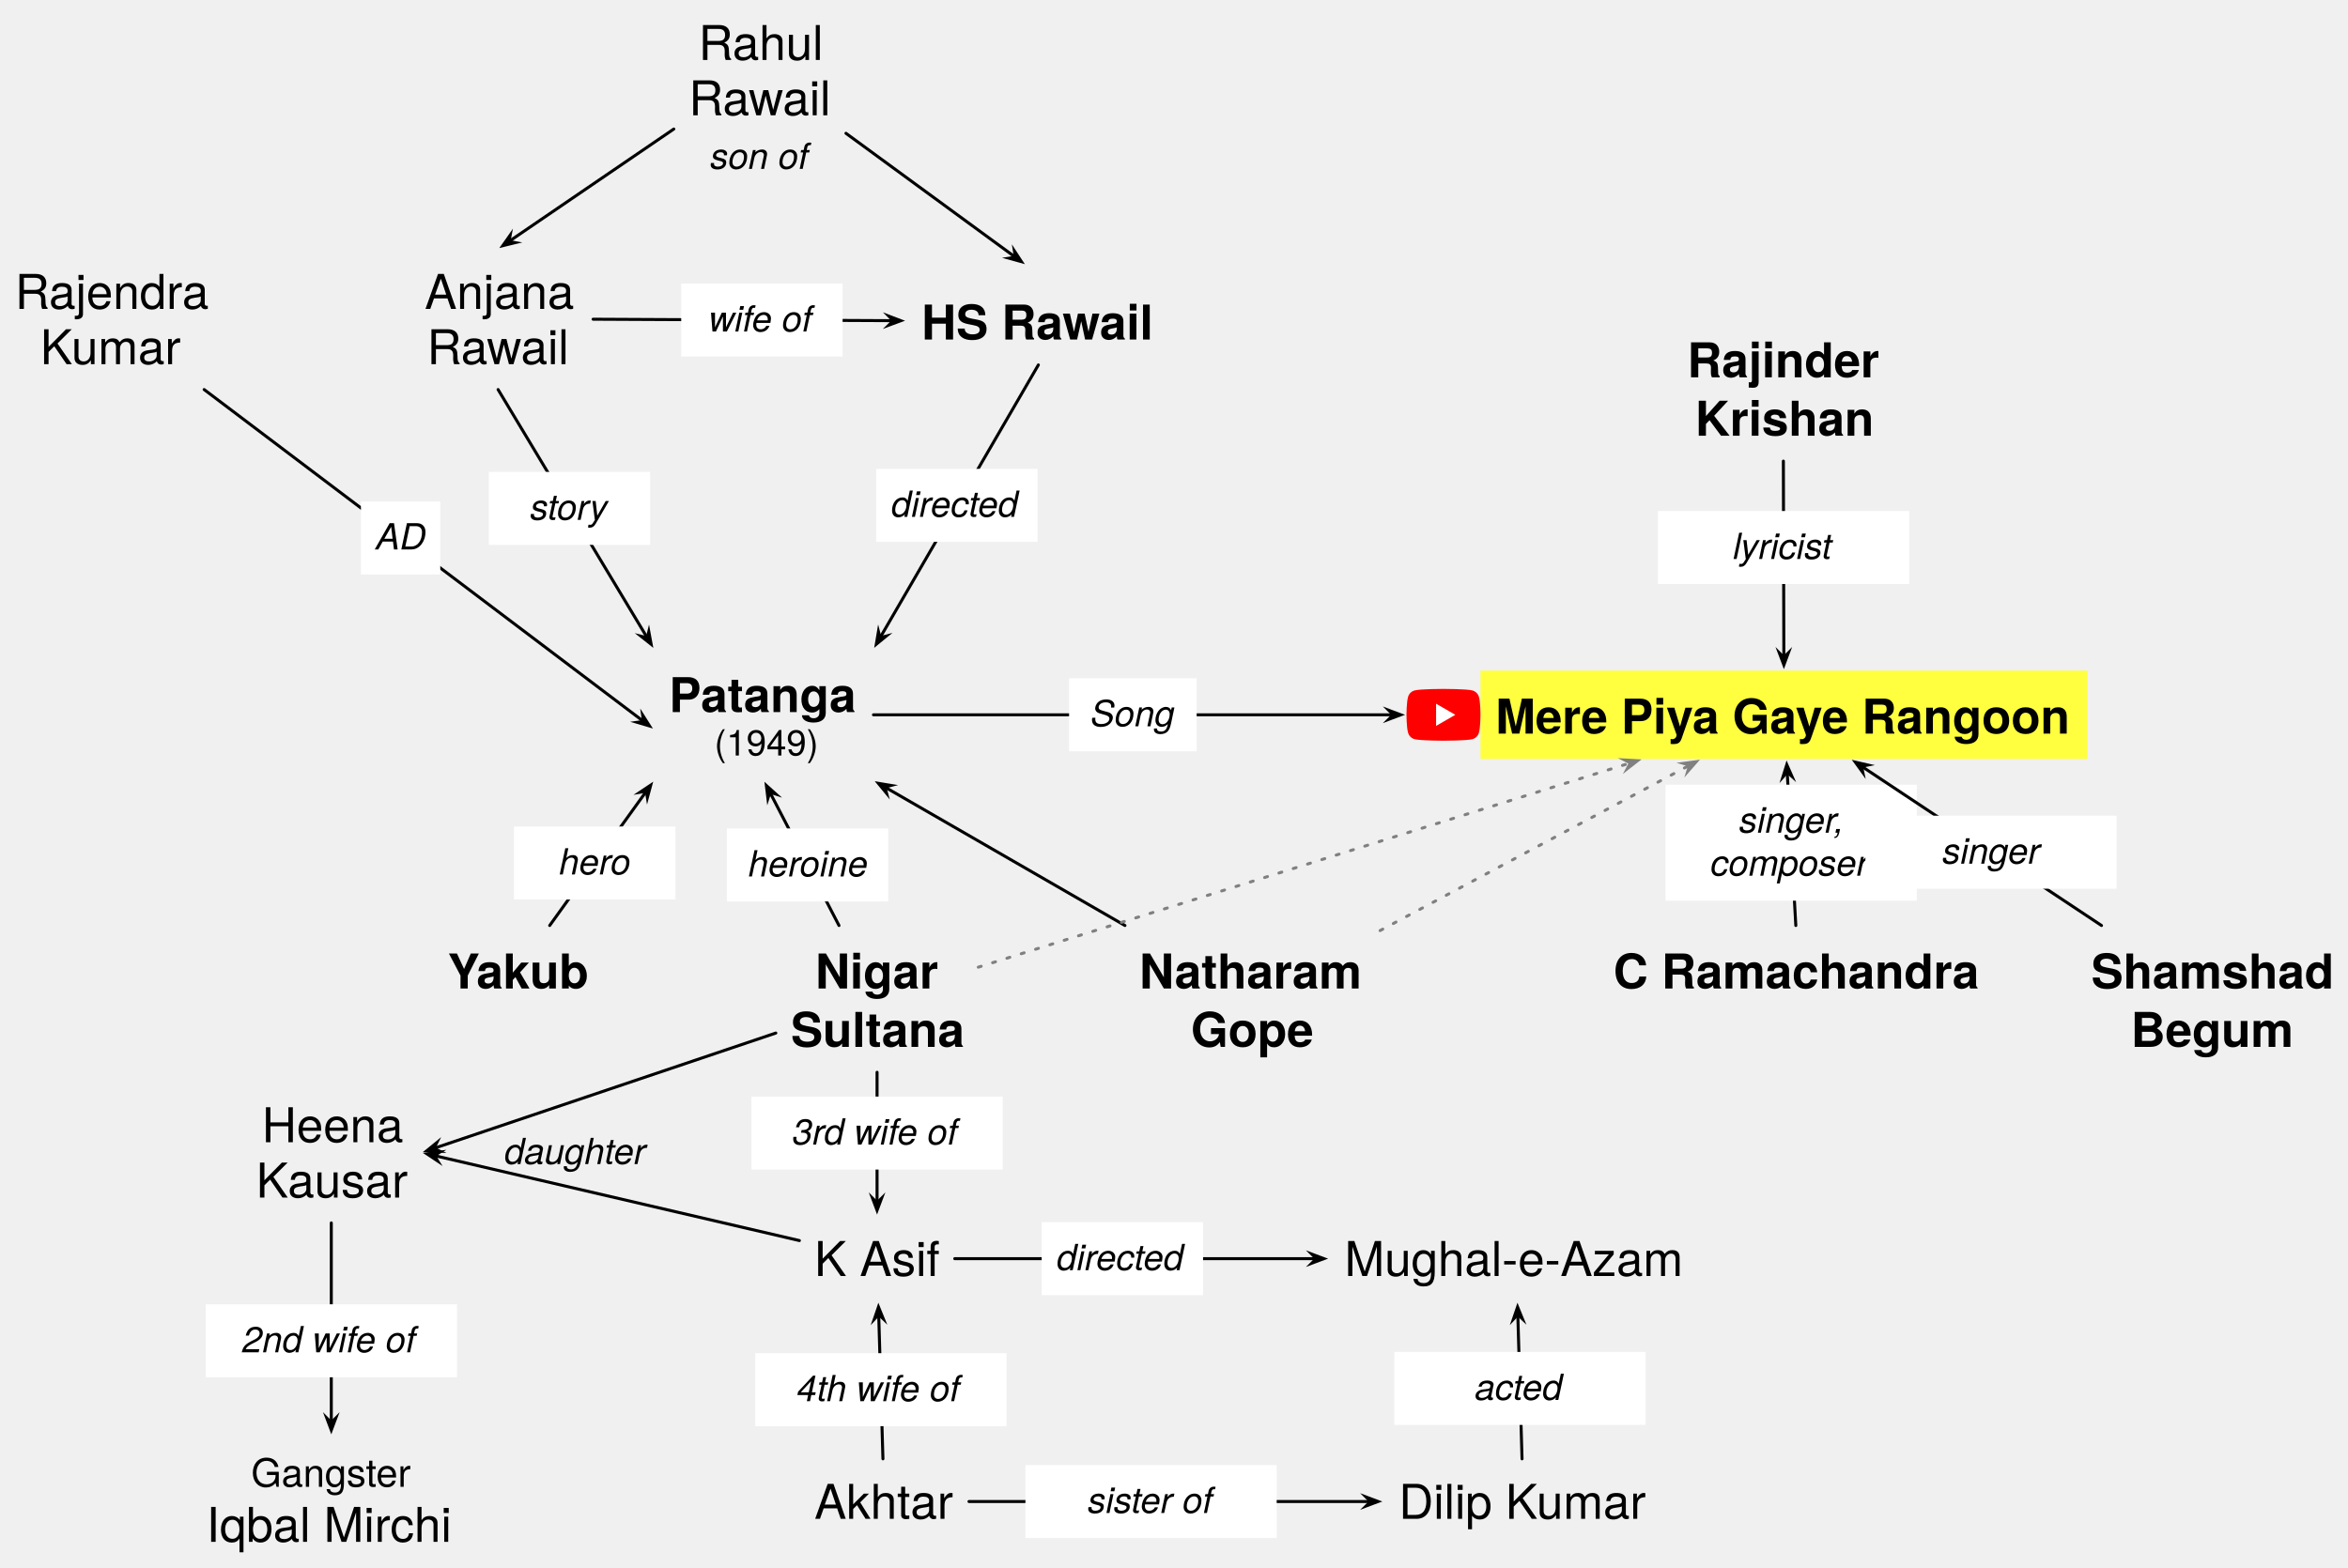
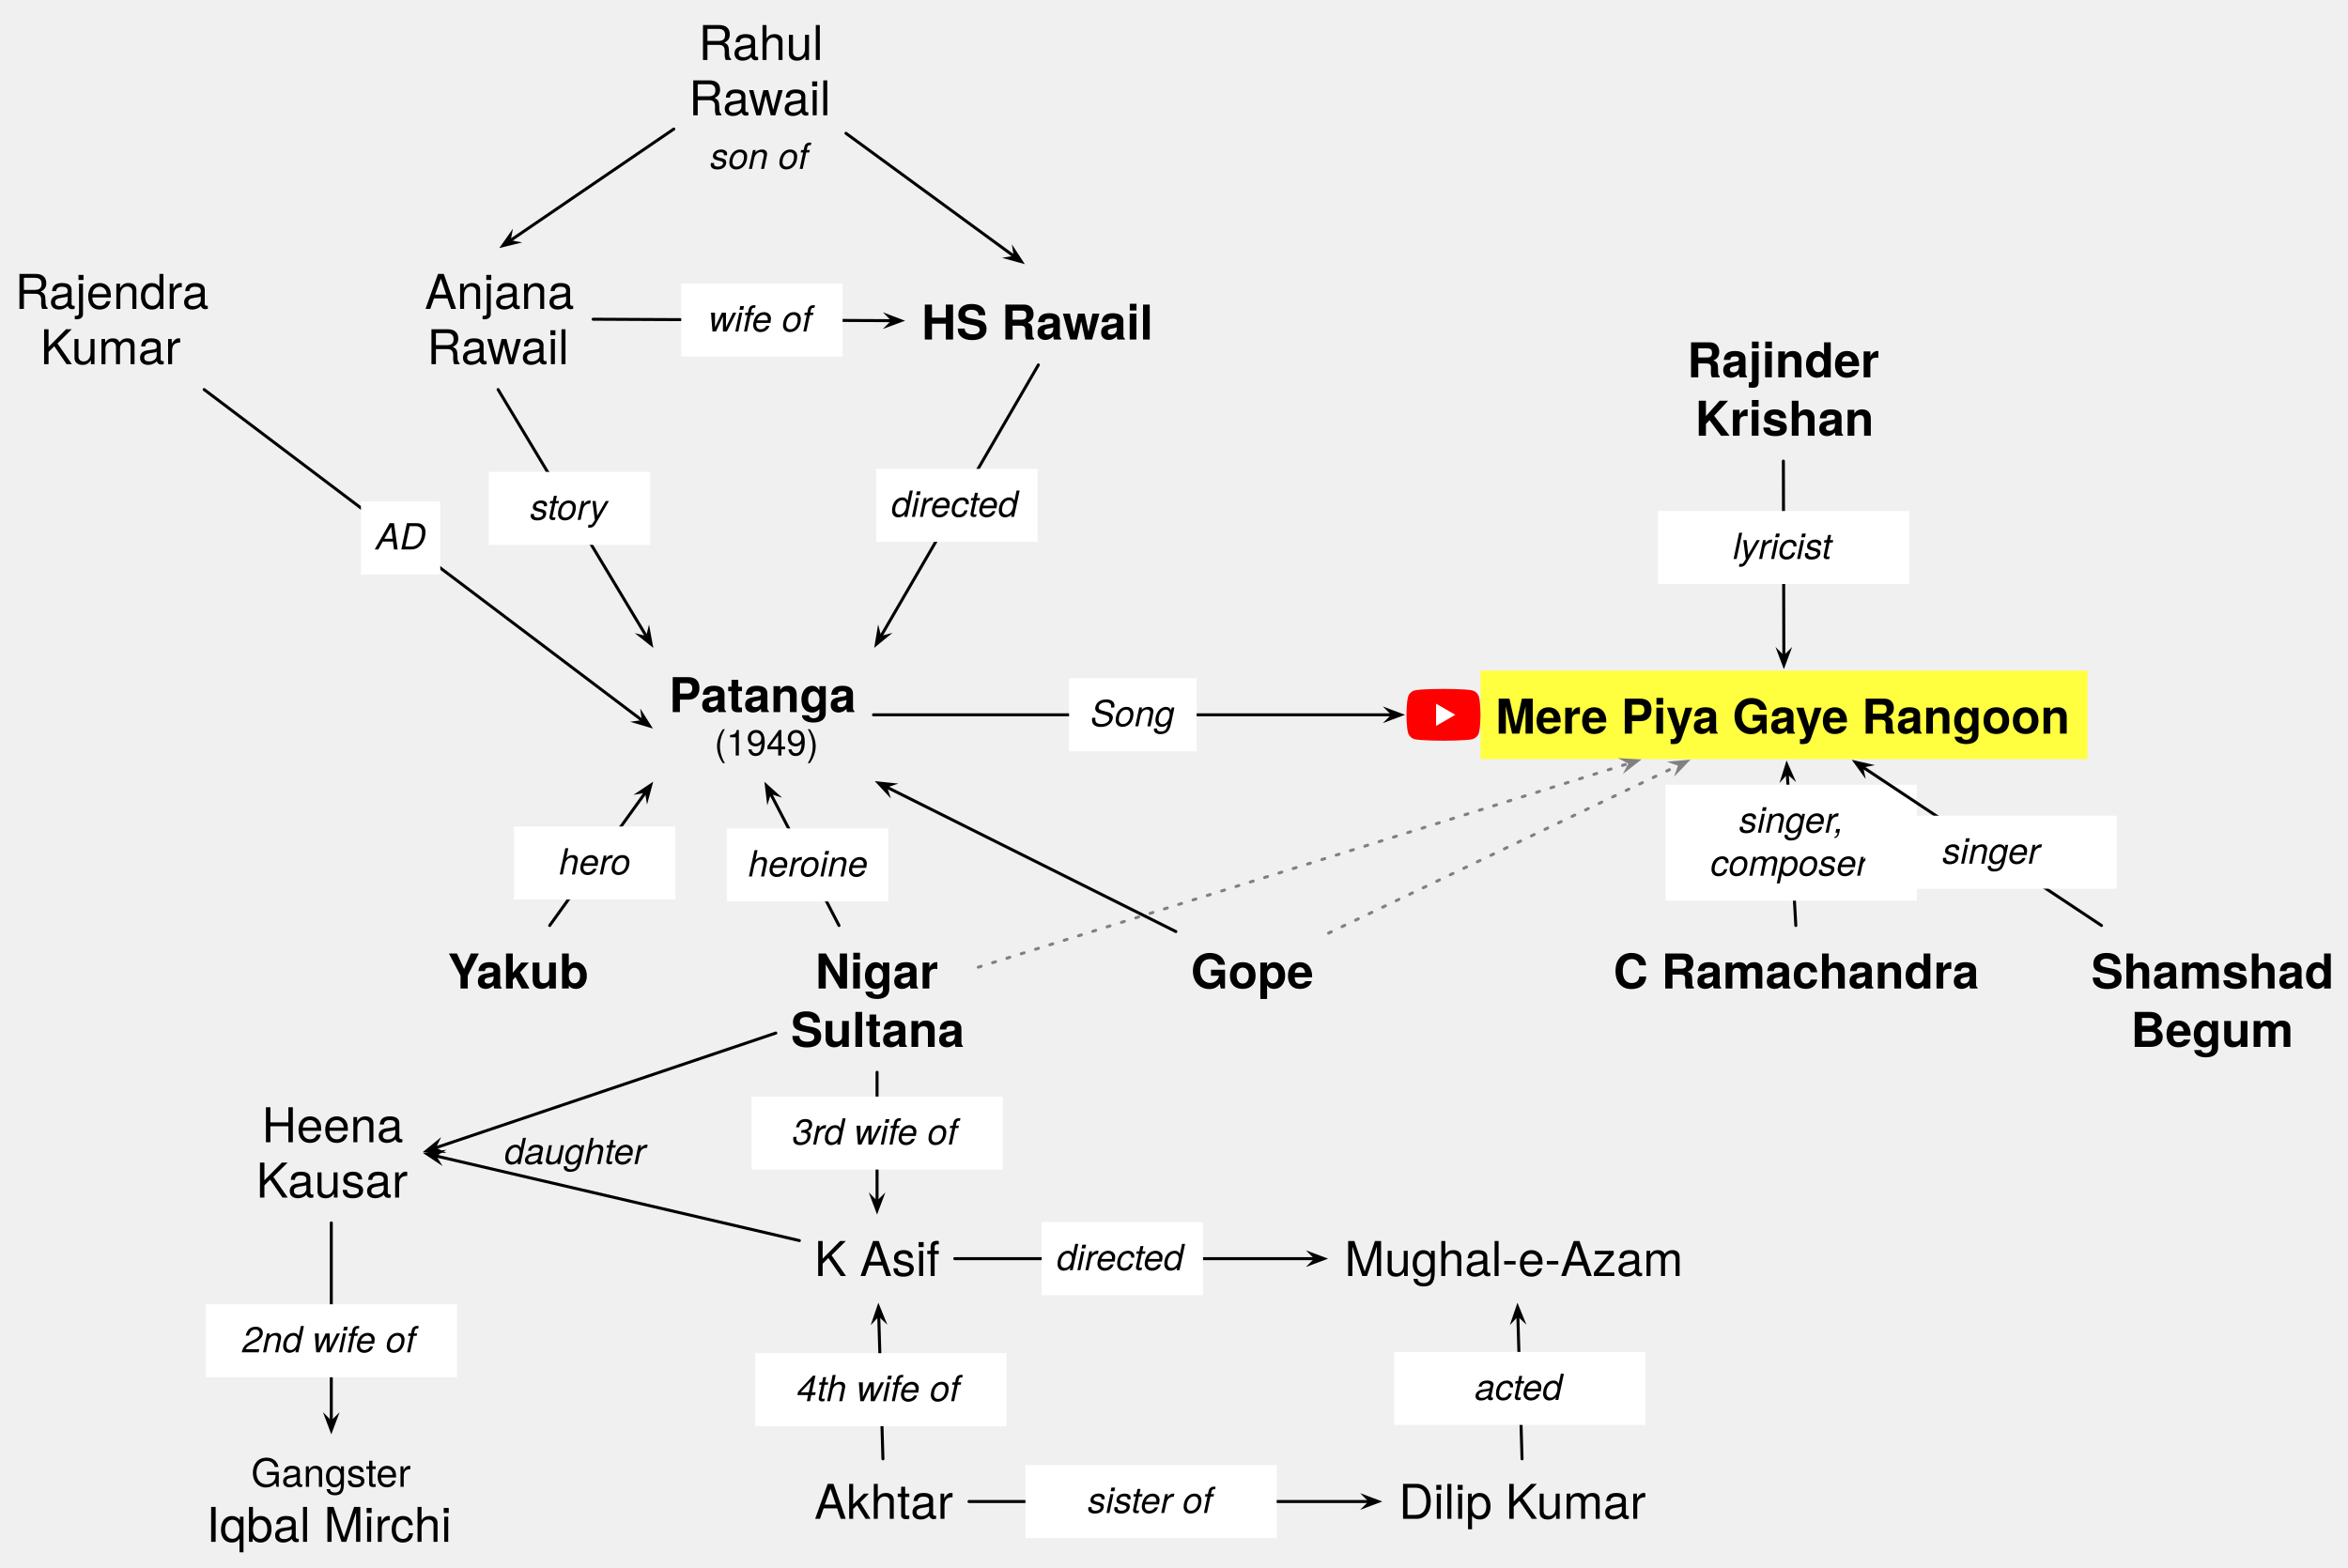
<svg xmlns="http://www.w3.org/2000/svg" xmlns:xlink="http://www.w3.org/1999/xlink" version="1.1" viewBox="126.931 -8.76 782.574 522.495" width="782.574" height="522.495">
  <defs>
    <marker orient="auto" overflow="visible" markerUnits="strokeWidth" id="SharpArrow_Marker" stroke-linejoin="miter" stroke-miterlimit="10" viewBox="-3 -3 7 6" markerWidth="7" markerHeight="6" color="black">
      <g>
        <path d="M 2.5 0 L -1.5 -1.5 L 0 0 L 0 0 L -1.5 1.5 Z" fill="currentColor" stroke="currentColor" stroke-width="1" />
      </g>
    </marker>
    <marker orient="auto" overflow="visible" markerUnits="strokeWidth" id="SharpArrow_Marker_2" stroke-linejoin="miter" stroke-miterlimit="10" viewBox="-3 -3 7 6" markerWidth="7" markerHeight="6" color="gray">
      <g>
        <path d="M 2.5 0 L -1.5 -1.5 L 0 0 L 0 0 L -1.5 1.5 Z" fill="currentColor" stroke="currentColor" stroke-width="1" />
      </g>
    </marker>
  </defs>
  <g id="Canvas_1" fill="none" stroke-opacity="1" stroke="none" stroke-dasharray="none" fill-opacity="1">
    <g id="Canvas_1_Layer_1">
      <g id="Graphic_2">
        <a target="_blank" xlink:href="https://en.wikipedia.org/wiki/Patanga_(1949_film)">
          <text transform="translate(349.9289 212.6504)" fill="black">
            <tspan font-family="Helvetica Neue" font-weight="bold" font-size="16" fill="black" x="0" y="16" xml:space="preserve">Patanga</tspan>
            <tspan font-family="Helvetica Neue" font-size="12" fill="black" x="15.108" y="30.464" xml:space="preserve">(1949)</tspan>
          </text>
        </a>
      </g>
      <g id="Graphic_3">
        <a target="_blank" xlink:href="https://www.youtube.com/watch?v=cbErQRZZNKY">
          <rect x="620.372" y="214.818" width="202.304" height="29.464" fill="#ffff40" />
          <text transform="translate(625.3717 219.8184)" fill="black">
            <tspan font-family="Helvetica Neue" font-weight="bold" font-size="16" fill="black" x="42632564e-21" y="16" xml:space="preserve">Mere Piya Gaye Rangoon</tspan>
          </text>
        </a>
      </g>
      <g id="Group_4">
        <g id="Graphic_6">
          <a target="_blank" xlink:href="https://www.youtube.com/watch?v=cbErQRZZNKY">
            <path d="M 619.856 223.613 C 619.572 222.551 618.737 221.717 617.675 221.432 C 615.752 220.917 608.038 220.917 608.038 220.917 C 608.038 220.917 600.324 220.917 598.401 221.432 C 597.339 221.717 596.504 222.551 596.22 223.613 C 595.704 225.536 595.704 229.55 595.704 229.55 C 595.704 229.55 595.704 233.565 596.22 235.488 C 596.504 236.55 597.339 237.384 598.401 237.669 C 600.324 238.184 608.038 238.184 608.038 238.184 C 608.038 238.184 615.752 238.184 617.675 237.669 C 618.737 237.384 619.572 236.55 619.856 235.488 C 620.372 233.565 620.372 229.55 620.372 229.55 C 620.372 229.55 620.37 225.536 619.856 223.613 Z" fill="red" />
          </a>
        </g>
        <g id="Graphic_5">
          <a target="_blank" xlink:href="https://www.youtube.com/watch?v=cbErQRZZNKY">
            <path d="M 605.569 233.25 L 611.977 229.551 L 605.569 225.851 Z" fill="white" />
          </a>
        </g>
      </g>
      <g id="Graphic_11">
        <a target="_blank" xlink:href="https://en.wikipedia.org/wiki/H._S._Rawail">
          <text transform="translate(434.0678 88.4405)" fill="black">
            <tspan font-family="Helvetica Neue" font-weight="bold" font-size="16" fill="black" x="0" y="16" xml:space="preserve">HS Rawail</tspan>
          </text>
        </a>
      </g>
      <g id="Line_13">
        <line x1="473.012" y1="112.905" x2="420.257" y2="203.844" marker-end="url(#SharpArrow_Marker)" stroke="black" stroke-linecap="round" stroke-linejoin="round" stroke-width="1" />
      </g>
      <g id="Graphic_14">
        <rect x="418.964" y="147.544" width="53.788" height="24.336" fill="white" />
        <text transform="translate(423.9642 152.5443)" fill="black">
          <tspan font-family="Helvetica Neue" font-style="italic" font-size="12" fill="black" x="2309264e-19" y="11" xml:space="preserve">directed</tspan>
        </text>
      </g>
      <g id="Graphic_15">
        <a target="_blank" xlink:href="https://en.wikipedia.org/wiki/Nigar_Sultana_(actress)">
          <text transform="translate(390.5058 304.7991)" fill="black">
            <tspan font-family="Helvetica Neue" font-weight="bold" font-size="16" fill="black" x="8.16" y="16" xml:space="preserve">Nigar </tspan>
            <tspan font-family="Helvetica Neue" font-weight="bold" font-size="16" fill="black" x="5968559e-19" y="35.464" xml:space="preserve">Sultana</tspan>
          </text>
        </a>
      </g>
      <g id="Graphic_16">
        <a target="_blank" xlink:href="https://en.wikipedia.org/wiki/Gope_(actor)">
-           <text transform="translate(506.6638 304.7991)" fill="black">
-             <tspan font-family="Helvetica Neue" font-weight="bold" font-size="16" fill="black" x="0" y="16" xml:space="preserve">Natharam</tspan>
-             <tspan font-family="Helvetica Neue" font-weight="bold" font-size="16" fill="black" x="17.184" y="35.464" xml:space="preserve">Gope</tspan>
+           <text transform="translate(523.8478 304.7991)" fill="black">
+             <tspan font-family="Helvetica Neue" font-weight="bold" font-size="16" fill="black" x="50803806e-20" y="16" xml:space="preserve">Gope</tspan>
          </text>
        </a>
      </g>
      <g id="Graphic_17">
        <a target="_blank" xlink:href="https://en.wikipedia.org/wiki/Yakub_(actor)">
          <text transform="translate(276.1198 304.7991)" fill="black">
            <tspan font-family="Helvetica Neue" font-weight="bold" font-size="16" fill="black" x="0" y="16" xml:space="preserve">Yakub</tspan>
          </text>
        </a>
      </g>
      <g id="Line_18">
        <line x1="310.137" y1="299.799" x2="342.359" y2="255.022" marker-end="url(#SharpArrow_Marker)" stroke="black" stroke-linecap="round" stroke-linejoin="round" stroke-width="1" />
      </g>
      <g id="Line_19">
        <line x1="406.563" y1="299.799" x2="383.515" y2="255.357" marker-end="url(#SharpArrow_Marker)" stroke="black" stroke-linecap="round" stroke-linejoin="round" stroke-width="1" />
      </g>
      <g id="Line_20">
-         <line x1="501.873" y1="299.799" x2="421.86" y2="253.649" marker-end="url(#SharpArrow_Marker)" stroke="black" stroke-linecap="round" stroke-linejoin="round" stroke-width="1" />
+         <line x1="518.848" y1="301.819" x2="421.985" y2="253.417" marker-end="url(#SharpArrow_Marker)" stroke="black" stroke-linecap="round" stroke-linejoin="round" stroke-width="1" />
      </g>
      <g id="Line_26">
        <line x1="418.049" y1="229.55" x2="591.304" y2="229.55" marker-end="url(#SharpArrow_Marker)" stroke="black" stroke-linecap="round" stroke-linejoin="round" stroke-width="1" />
      </g>
      <g id="Graphic_27">
        <rect x="483.246" y="217.382" width="42.528" height="24.336" fill="white" />
        <text transform="translate(488.2464 222.3825)" fill="black">
          <tspan font-family="Helvetica Neue" font-style="italic" font-size="12" fill="black" x="2.152" y="11" xml:space="preserve">Song</tspan>
        </text>
      </g>
      <g id="Graphic_28">
        <text transform="translate(266.2643 79.2165)" fill="black">
          <tspan font-family="Helvetica Neue" font-size="16" fill="black" x="2.224" y="15" xml:space="preserve">Anjana </tspan>
          <tspan font-family="Helvetica Neue" font-size="16" fill="black" x="2.984" y="33.448" xml:space="preserve">Rawail</tspan>
        </text>
      </g>
      <g id="Line_29">
        <line x1="292.936" y1="121.112" x2="342.663" y2="203.879" marker-end="url(#SharpArrow_Marker)" stroke="black" stroke-linecap="round" stroke-linejoin="round" stroke-width="1" />
      </g>
      <g id="Graphic_30">
        <rect x="289.844" y="148.56" width="53.788" height="24.336" fill="white" />
        <text transform="translate(294.8436 153.56)" fill="black">
          <tspan font-family="Helvetica Neue" font-style="italic" font-size="12" fill="black" x="8.79" y="11" xml:space="preserve">story</tspan>
        </text>
      </g>
      <g id="Line_32">
        <line x1="324.608" y1="97.665" x2="424.668" y2="98.151" marker-end="url(#SharpArrow_Marker)" stroke="black" stroke-linecap="round" stroke-linejoin="round" stroke-width="1" />
      </g>
      <g id="Graphic_33">
        <rect x="353.978" y="85.77" width="53.788" height="24.336" fill="white" />
        <text transform="translate(358.9785 90.77015)" fill="black">
          <tspan font-family="Helvetica Neue" font-style="italic" font-size="12" fill="black" x="4.122" y="11" xml:space="preserve">wife of</tspan>
        </text>
      </g>
      <g id="Graphic_34">
        <rect x="298.246" y="266.782" width="53.788" height="24.336" fill="white" />
        <text transform="translate(303.2464 271.7815)" fill="black">
          <tspan font-family="Helvetica Neue" font-style="italic" font-size="12" fill="black" x="10.002" y="11" xml:space="preserve">hero</tspan>
        </text>
      </g>
      <g id="Graphic_35">
        <rect x="369.195" y="267.434" width="53.788" height="24.336" fill="white" />
        <text transform="translate(374.1945 272.4344)" fill="black">
          <tspan font-family="Helvetica Neue" font-style="italic" font-size="12" fill="black" x="2.112" y="11" xml:space="preserve">heroine</tspan>
        </text>
      </g>
      <g id="Line_36">
        <line x1="452.994" y1="313.69" x2="670.308" y2="245.598" marker-end="url(#SharpArrow_Marker_2)" stroke="gray" stroke-linecap="round" stroke-linejoin="round" stroke-dasharray="1.0,4.0" stroke-width="1" />
      </g>
      <g id="Line_37">
-         <line x1="586.912" y1="301.485" x2="690.075" y2="246.356" marker-end="url(#SharpArrow_Marker_2)" stroke="gray" stroke-linecap="round" stroke-linejoin="round" stroke-dasharray="1.0,4.0" stroke-width="1" />
+         <line x1="569.728" y1="302.333" x2="686.831" y2="246.185" marker-end="url(#SharpArrow_Marker_2)" stroke="gray" stroke-linecap="round" stroke-linejoin="round" stroke-dasharray="1.0,4.0" stroke-width="1" />
      </g>
      <g id="Graphic_38">
        <text transform="translate(398.3618 401.6411)" fill="black">
          <tspan font-family="Helvetica Neue" font-size="16" fill="black" x="831335e-18" y="15" xml:space="preserve">K Asif</tspan>
        </text>
      </g>
      <g id="Line_40">
        <line x1="419.25" y1="348.727" x2="419.25" y2="392.241" marker-end="url(#SharpArrow_Marker)" stroke="black" stroke-linecap="round" stroke-linejoin="round" stroke-width="1" />
      </g>
      <g id="Graphic_41">
        <rect x="377.378" y="356.828" width="83.744" height="24.336" fill="white" />
        <text transform="translate(382.3778 361.8283)" fill="black">
          <tspan font-family="Helvetica Neue" font-style="italic" font-size="12" fill="black" x="8.648" y="11" xml:space="preserve">3rd wife of</tspan>
        </text>
      </g>
      <g id="Graphic_42">
        <text transform="translate(131.9305 79.2165)" fill="black">
          <tspan font-family="Helvetica Neue" font-size="16" fill="black" x="0" y="15" xml:space="preserve">Rajendra</tspan>
          <tspan font-family="Helvetica Neue" font-size="16" fill="black" x="8.432" y="33.448" xml:space="preserve">Kumar </tspan>
        </text>
      </g>
      <g id="Line_43">
        <line x1="194.966" y1="121.112" x2="341.418" y2="231.762" marker-end="url(#SharpArrow_Marker)" stroke="black" stroke-linecap="round" stroke-linejoin="round" stroke-width="1" />
      </g>
      <g id="Graphic_44">
        <rect x="247.223" y="158.419" width="26.452" height="24.336" fill="white" />
        <text transform="translate(252.2228 163.4189)" fill="black">
          <tspan font-family="Helvetica Neue" font-style="italic" font-size="12" fill="black" x="5684342e-19" y="11" xml:space="preserve">AD</tspan>
        </text>
      </g>
      <g id="Graphic_45">
        <text transform="translate(212.3093 357.0513)" fill="black">
          <tspan font-family="Helvetica Neue" font-size="16" fill="black" x="1.928" y="15" xml:space="preserve">Heena</tspan>
          <tspan font-family="Helvetica Neue" font-size="16" fill="black" x="8704149e-19" y="33.448" xml:space="preserve">Kausar</tspan>
        </text>
      </g>
      <g id="Line_46">
        <line x1="393.362" y1="404.836" x2="271.675" y2="376.497" marker-end="url(#SharpArrow_Marker)" stroke="black" stroke-linecap="round" stroke-linejoin="round" stroke-width="1" />
      </g>
      <g id="Line_47">
        <line x1="385.506" y1="335.648" x2="271.558" y2="374.093" marker-end="url(#SharpArrow_Marker)" stroke="black" stroke-linecap="round" stroke-linejoin="round" stroke-width="1" />
      </g>
      <g id="Graphic_48">
        <text transform="translate(282.0618 368.3313)" fill="black">
          <tspan font-family="Helvetica Neue" font-style="italic" font-size="12" fill="black" x="12.974" y="11" xml:space="preserve">daughter</tspan>
        </text>
      </g>
      <g id="Graphic_49">
        <text transform="translate(195.7093 474.9228)" fill="black">
          <tspan font-family="Helvetica Neue" font-size="13" fill="black" x="14.918" y="12" xml:space="preserve">Gangster </tspan>
          <tspan font-family="Helvetica Neue" font-size="16" fill="black" x="0" y="30.364" xml:space="preserve">Iqbal Mirchi</tspan>
        </text>
      </g>
      <g id="Line_50">
        <line x1="237.349" y1="398.947" x2="237.349" y2="465.523" marker-end="url(#SharpArrow_Marker)" stroke="black" stroke-linecap="round" stroke-linejoin="round" stroke-width="1" />
      </g>
      <g id="Graphic_51">
        <rect x="195.477" y="426.079" width="83.744" height="24.336" fill="white" />
        <text transform="translate(200.4773 431.0793)" fill="black">
          <tspan font-family="Helvetica Neue" font-style="italic" font-size="12" fill="black" x="7.202" y="11" xml:space="preserve">2nd wife of</tspan>
        </text>
      </g>
      <g id="Graphic_52">
        <a target="_blank" xlink:href="https://en.wikipedia.org/wiki/C._Ramchandra">
          <text transform="translate(664.6675 304.7991)" fill="black">
            <tspan font-family="Helvetica Neue" font-weight="bold" font-size="16" fill="black" x="0" y="16" xml:space="preserve">C Ramachandra</tspan>
          </text>
        </a>
      </g>
      <g id="Line_53">
        <line x1="725.465" y1="299.799" x2="722.597" y2="248.676" marker-end="url(#SharpArrow_Marker)" stroke="black" stroke-linecap="round" stroke-linejoin="round" stroke-width="1" />
      </g>
      <g id="Graphic_54">
        <rect x="682.044" y="252.851" width="83.744" height="38.672" fill="white" />
        <text transform="translate(687.0437 257.8506)" fill="black">
          <tspan font-family="Helvetica Neue" font-style="italic" font-size="12" fill="black" x="19.538" y="11" xml:space="preserve">singer,</tspan>
          <tspan font-family="Helvetica Neue" font-style="italic" font-size="12" fill="black" x="9.986" y="25.336" xml:space="preserve">composer</tspan>
        </text>
      </g>
      <g id="Graphic_55">
        <a target="_blank" xlink:href="https://en.wikipedia.org/wiki/Rajendra_Krishan">
          <text transform="translate(687.0441 101.0376)" fill="black">
            <tspan font-family="Helvetica Neue" font-weight="bold" font-size="16" fill="black" x="2.224" y="16" xml:space="preserve">Rajinder </tspan>
            <tspan font-family="Helvetica Neue" font-weight="bold" font-size="16" fill="black" x="4.888" y="35.464" xml:space="preserve">Krishan</tspan>
          </text>
        </a>
      </g>
      <g id="Graphic_56">
        <a target="_blank" xlink:href="https://en.wikipedia.org/wiki/Shamshad_Begum">
          <text transform="translate(823.9123 304.7991)" fill="black">
            <tspan font-family="Helvetica Neue" font-weight="bold" font-size="16" fill="black" x="27711167e-20" y="16" xml:space="preserve">Shamshad</tspan>
            <tspan font-family="Helvetica Neue" font-weight="bold" font-size="16" fill="black" x="13.192" y="35.464" xml:space="preserve">Begum</tspan>
          </text>
        </a>
      </g>
      <g id="Line_57">
        <line x1="827.353" y1="299.799" x2="747.383" y2="246.716" marker-end="url(#SharpArrow_Marker)" stroke="black" stroke-linecap="round" stroke-linejoin="round" stroke-width="1" />
      </g>
      <g id="Graphic_58">
        <rect x="748.659" y="263.189" width="83.744" height="24.336" fill="white" />
        <text transform="translate(753.6594 268.1892)" fill="black">
          <tspan font-family="Helvetica Neue" font-style="italic" font-size="12" fill="black" x="20.654" y="11" xml:space="preserve">singer</tspan>
        </text>
      </g>
      <g id="Line_59">
        <line x1="721.319" y1="144.966" x2="721.477" y2="210.418" marker-end="url(#SharpArrow_Marker)" stroke="black" stroke-linecap="round" stroke-linejoin="round" stroke-width="1" />
      </g>
      <g id="Graphic_60">
        <rect x="679.517" y="161.604" width="83.744" height="24.336" fill="white" />
        <text transform="translate(684.5168 166.6044)" fill="black">
          <tspan font-family="Helvetica Neue" font-style="italic" font-size="12" fill="black" x="19.994" y="11" xml:space="preserve">lyricist</tspan>
        </text>
      </g>
      <g id="Graphic_61">
        <text transform="translate(398.3618 482.6048)" fill="black">
          <tspan font-family="Helvetica Neue" font-size="16" fill="black" x="0" y="15" xml:space="preserve">Akhtar</tspan>
        </text>
      </g>
      <g id="Line_63">
        <line x1="421.208" y1="477.605" x2="419.796" y2="429.487" marker-end="url(#SharpArrow_Marker)" stroke="black" stroke-linecap="round" stroke-linejoin="round" stroke-width="1" />
      </g>
      <g id="Graphic_64">
        <rect x="378.66" y="442.384" width="83.744" height="24.336" fill="white" />
        <text transform="translate(383.6598 447.3842)" fill="black">
          <tspan font-family="Helvetica Neue" font-style="italic" font-size="12" fill="black" x="8.87" y="11" xml:space="preserve">4th wife of</tspan>
        </text>
      </g>
      <g id="Graphic_65">
        <text transform="translate(593.1385 482.6048)" fill="black">
          <tspan font-family="Helvetica Neue" font-size="16" fill="black" x="0" y="15" xml:space="preserve">Dilip Kumar</tspan>
        </text>
      </g>
      <g id="Line_66">
        <line x1="449.89" y1="491.829" x2="583.738" y2="491.829" marker-end="url(#SharpArrow_Marker)" stroke="black" stroke-linecap="round" stroke-linejoin="round" stroke-width="1" />
      </g>
      <g id="Graphic_68">
        <rect x="468.701" y="479.661" width="83.744" height="24.336" fill="white" />
        <text transform="translate(473.7011 484.6608)" fill="black">
          <tspan font-family="Helvetica Neue" font-style="italic" font-size="12" fill="black" x="15.77" y="11" xml:space="preserve">sister of</tspan>
        </text>
      </g>
      <g id="Graphic_69">
        <text transform="translate(575.0665 401.6411)" fill="black">
          <tspan font-family="Helvetica Neue" font-size="16" fill="black" x="0" y="15" xml:space="preserve">Mughal-e-Azam</tspan>
        </text>
      </g>
      <g id="Line_70">
        <line x1="445.138" y1="410.865" x2="565.666" y2="410.865" marker-end="url(#SharpArrow_Marker)" stroke="black" stroke-linecap="round" stroke-linejoin="round" stroke-width="1" />
      </g>
      <g id="Graphic_71">
        <rect x="474.115" y="398.697" width="53.788" height="24.336" fill="white" />
        <text transform="translate(479.1148 403.6971)" fill="black">
          <tspan font-family="Helvetica Neue" font-style="italic" font-size="12" fill="black" x="2309264e-19" y="11" xml:space="preserve">directed</tspan>
        </text>
      </g>
      <g id="Line_72">
        <line x1="634.217" y1="477.605" x2="632.805" y2="429.487" marker-end="url(#SharpArrow_Marker)" stroke="black" stroke-linecap="round" stroke-linejoin="round" stroke-width="1" />
      </g>
      <g id="Graphic_73">
        <rect x="591.656" y="441.966" width="83.744" height="24.336" fill="white" />
        <text transform="translate(596.6562 446.9659)" fill="black">
          <tspan font-family="Helvetica Neue" font-style="italic" font-size="12" fill="black" x="21.866" y="11" xml:space="preserve">acted</tspan>
        </text>
      </g>
      <g id="Graphic_74">
        <text transform="translate(356.5065 -3.760299)" fill="black">
          <tspan font-family="Helvetica Neue" font-size="16" fill="black" x="3.24" y="15" xml:space="preserve">Rahul </tspan>
          <tspan font-family="Helvetica Neue" font-size="16" fill="black" x="1030287e-19" y="33.448" xml:space="preserve">Rawail</tspan>
        </text>
      </g>
      <g id="Line_75">
        <line x1="351.507" y1="34.259" x2="296.571" y2="71.737" marker-end="url(#SharpArrow_Marker)" stroke="black" stroke-linecap="round" stroke-linejoin="round" stroke-width="1" />
      </g>
      <g id="Line_76">
        <line x1="408.882" y1="35.68" x2="465.35" y2="76.998" marker-end="url(#SharpArrow_Marker)" stroke="black" stroke-linecap="round" stroke-linejoin="round" stroke-width="1" />
      </g>
      <g id="Graphic_77">
        <text transform="translate(358.3005 36.5495)" fill="black">
          <tspan font-family="Helvetica Neue" font-style="italic" font-size="12" fill="black" x="5.34" y="11" xml:space="preserve">son of</tspan>
        </text>
      </g>
    </g>
  </g>
</svg>
